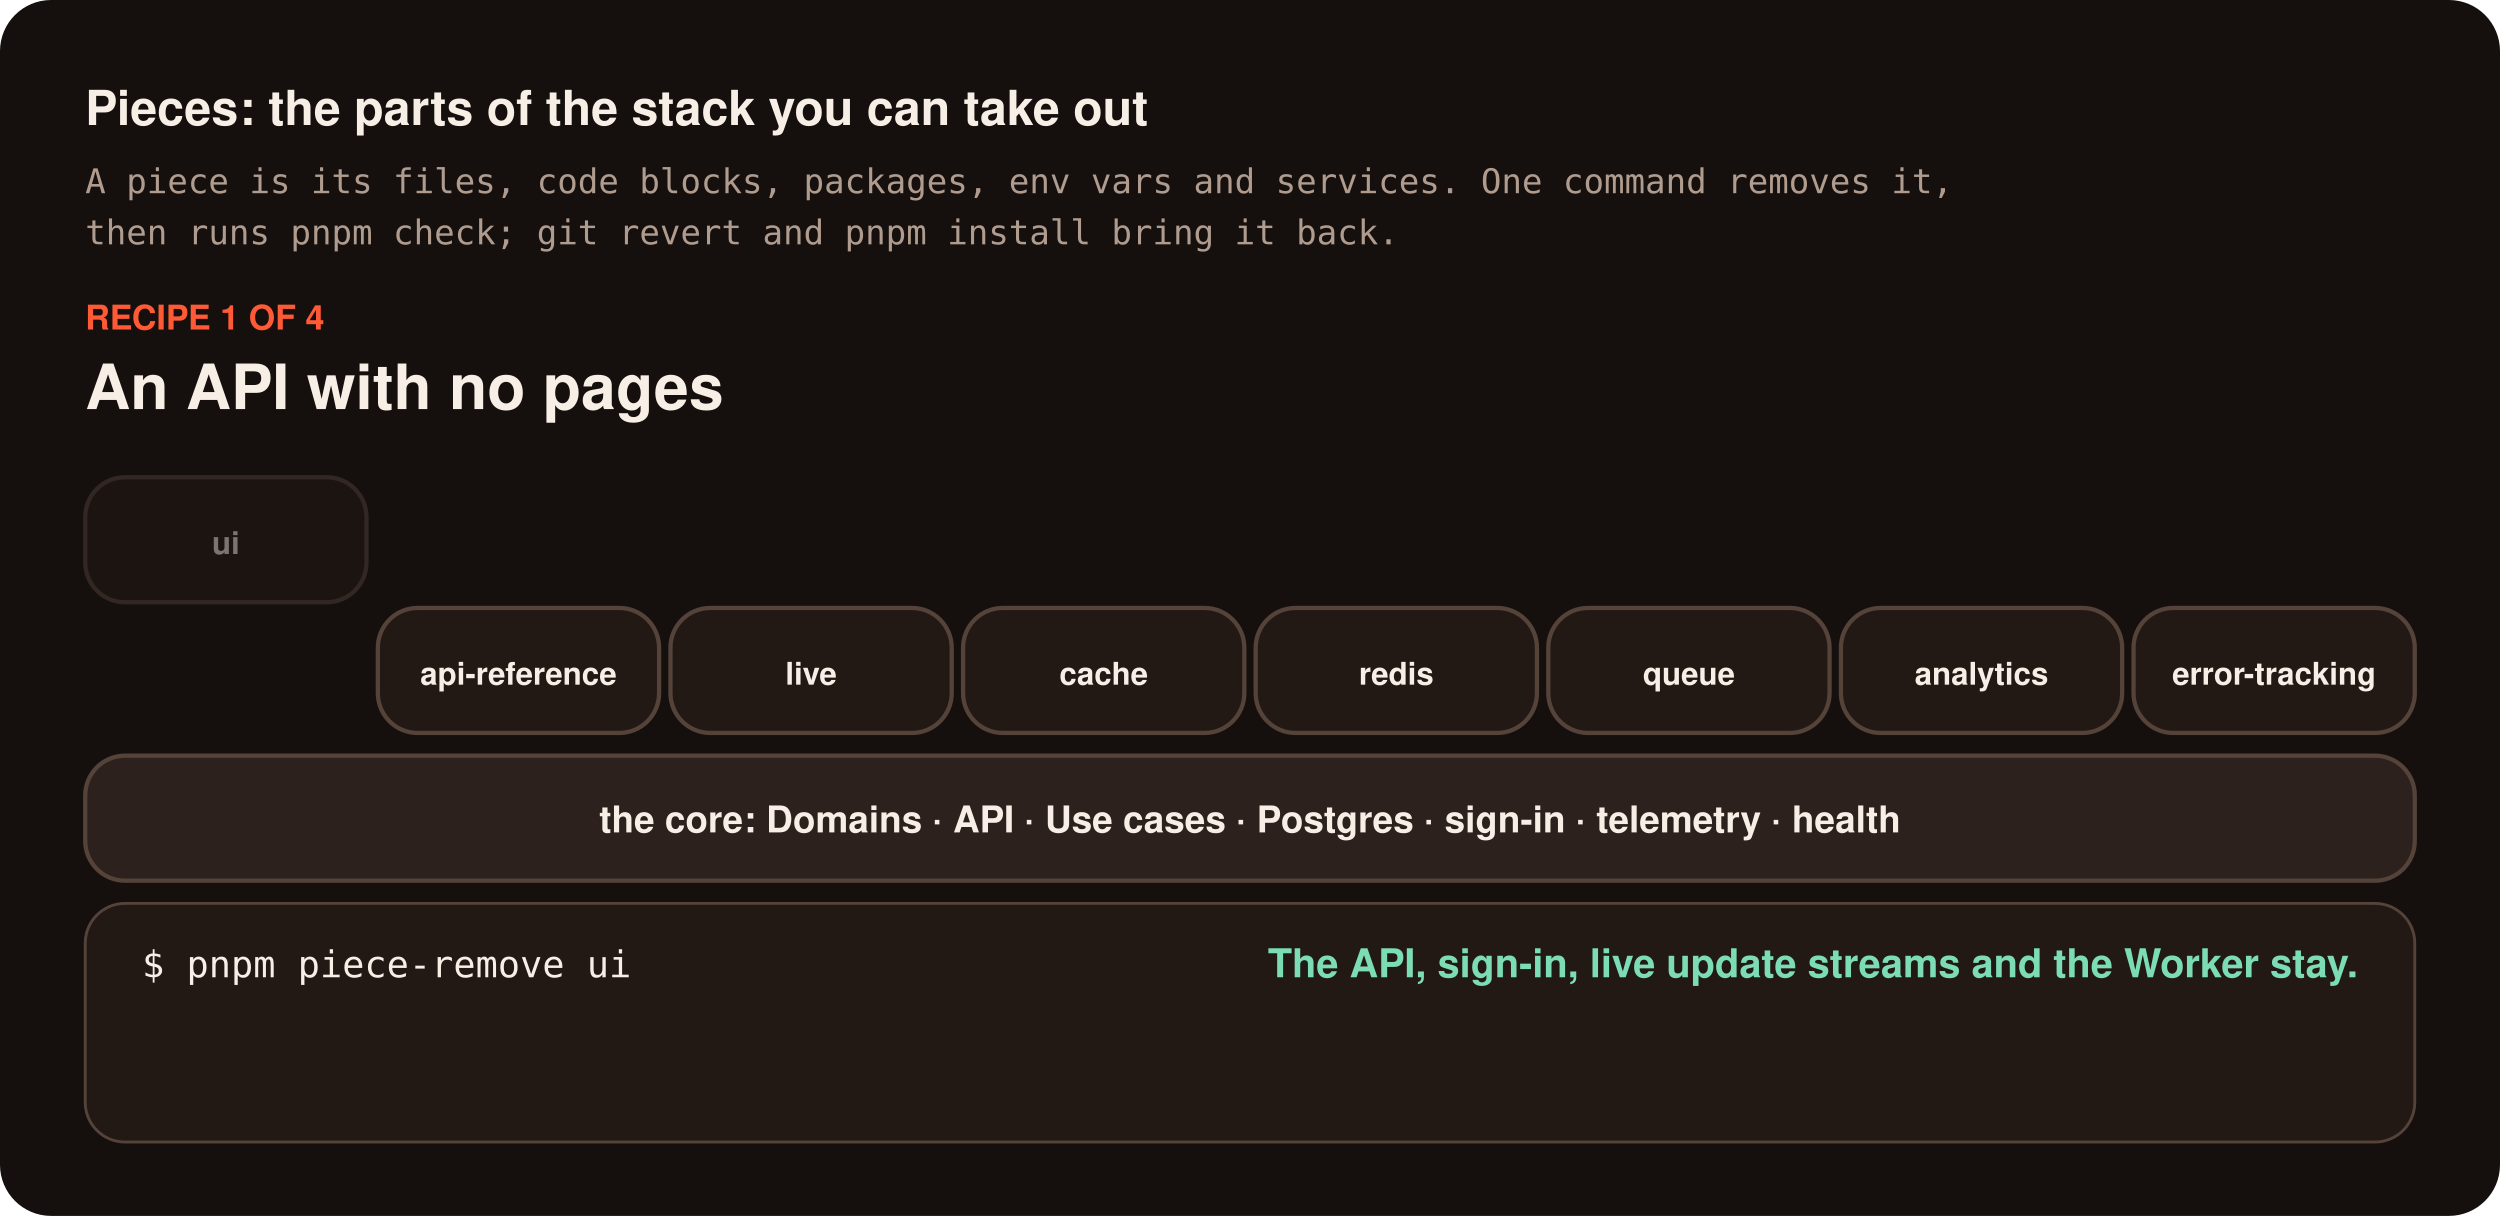
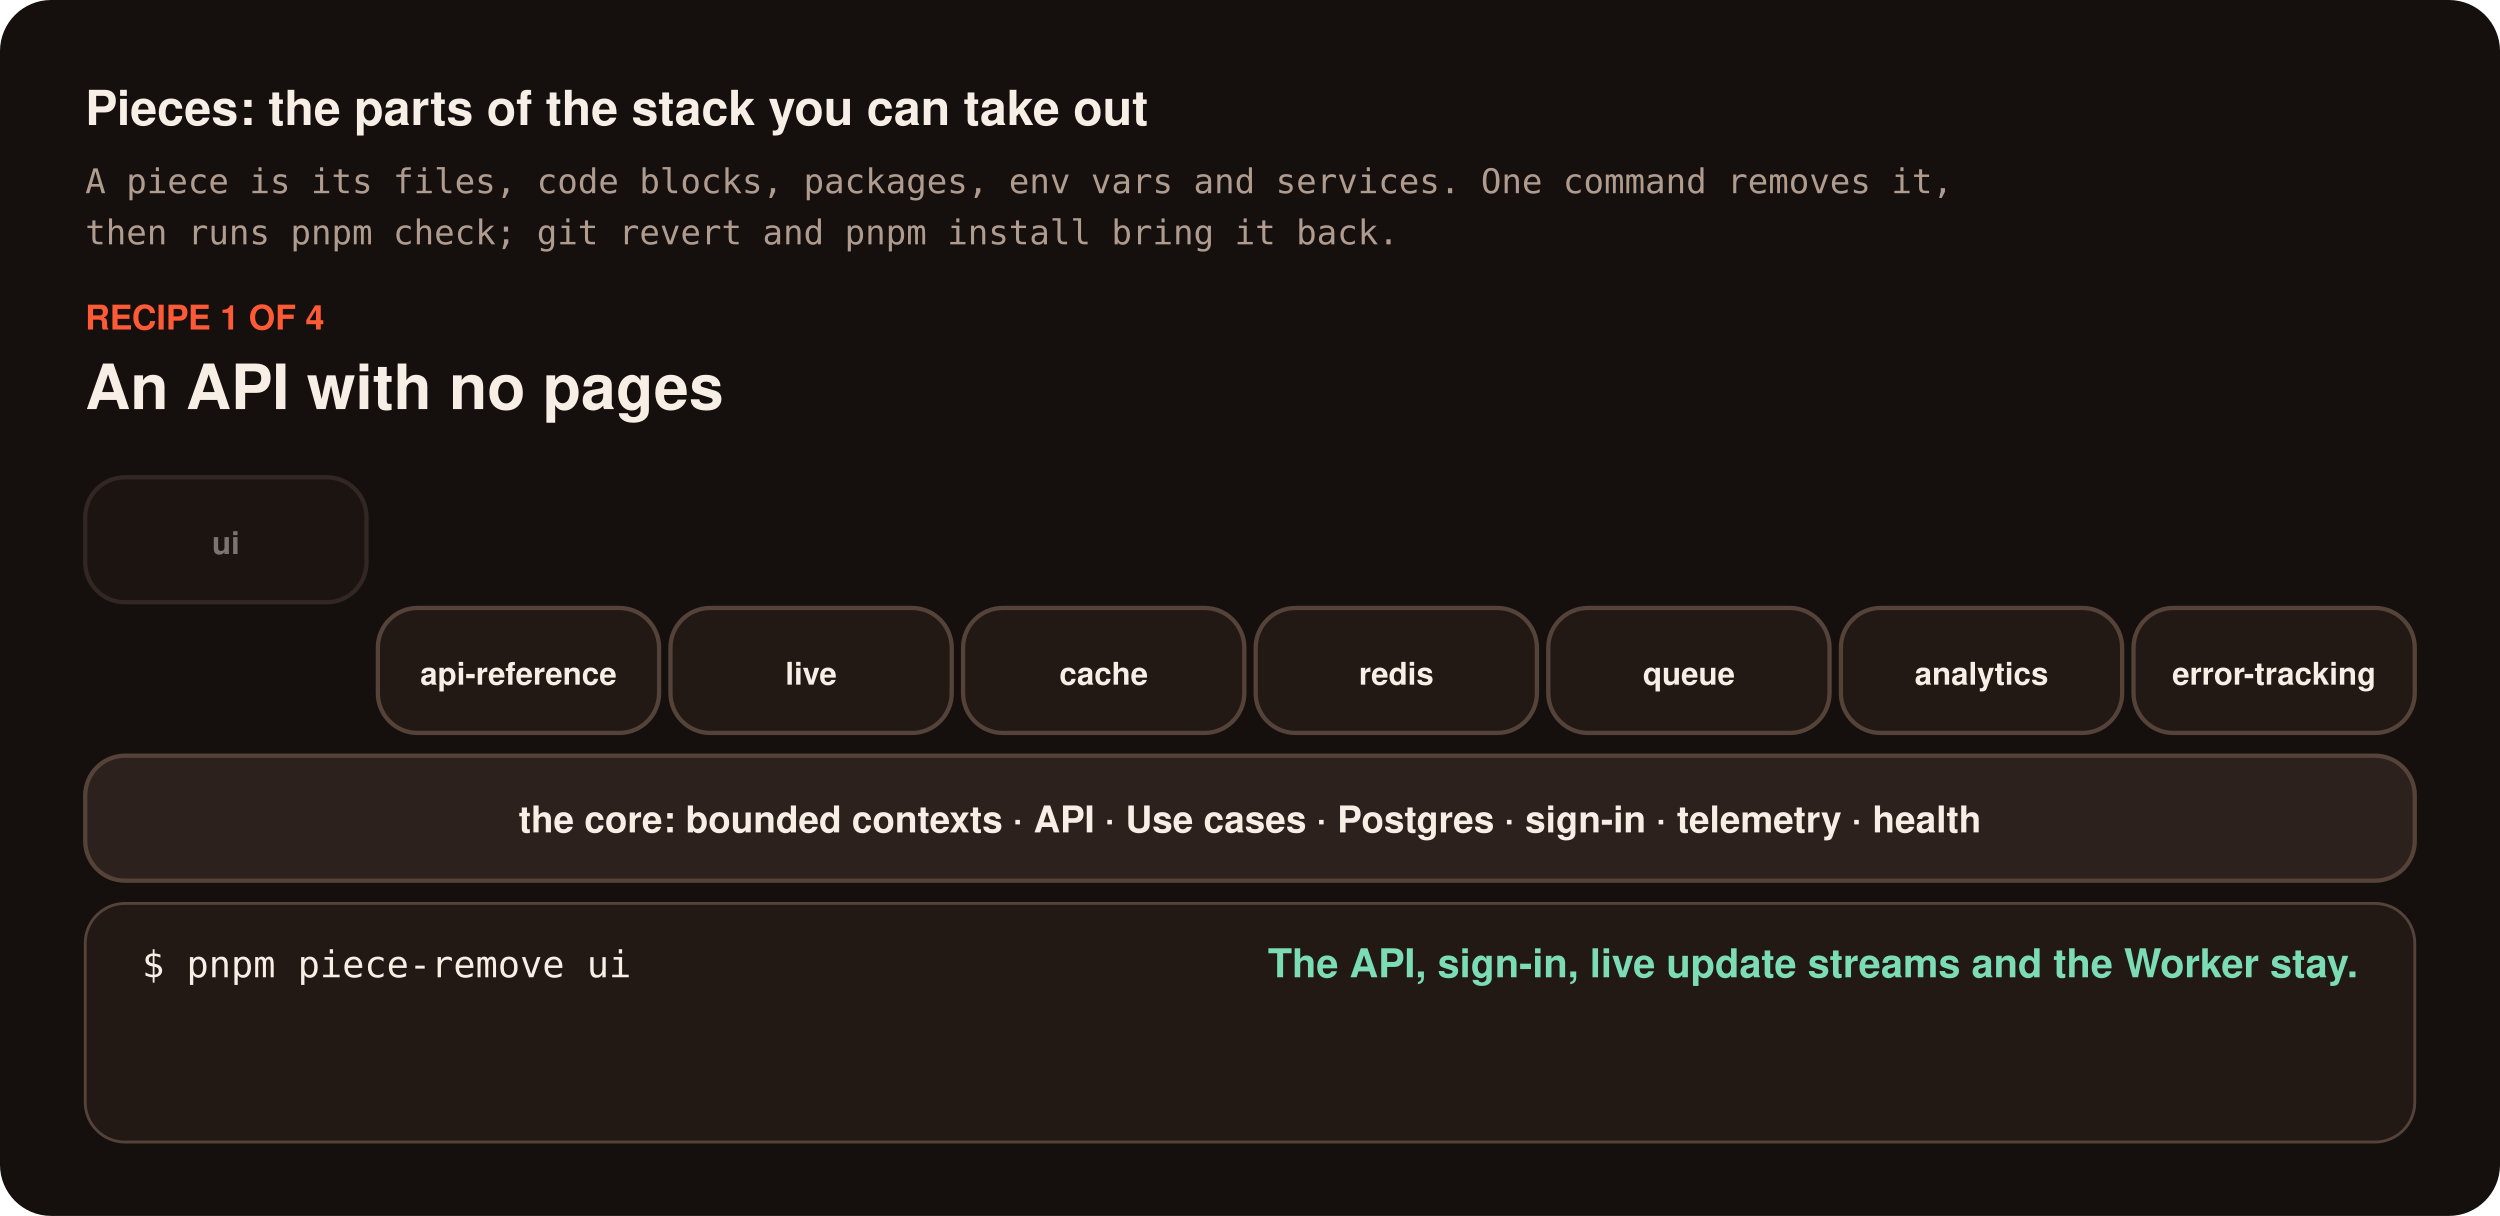
<svg xmlns="http://www.w3.org/2000/svg" viewBox="0 0 880 428" width="880" height="428" role="img" aria-label="Pieces are optional parts of the stack. Four recipes play in turn: remove the UI pages; remove live updates, the cache and Redis; remove the queue and Worker; remove analytics and error reports">
  <style>
.display{font-family:-apple-system,BlinkMacSystemFont,'Segoe UI',Helvetica,Arial,sans-serif;fill:#F7EEE6}
.mono{font-family:ui-monospace,SFMono-Regular,Menlo,Consolas,monospace;fill:#F7EEE6}
.dim{fill:#B09C8E}
.accent{fill:#FF5A36}
.ok{fill:#7BDCB5}
.fail{fill:#FF4D6D}

@media (prefers-reduced-motion: no-preference){
@keyframes lift0{0%{transform:translateY(0);opacity:1}5.83%{transform:translateY(0);opacity:1}8.33%,21.67%{transform:translateY(-46px);opacity:0.45}23.75%{transform:translateY(0);opacity:1}100%{transform:translateY(0);opacity:1}}.lift0{animation:lift0 24s ease-in-out infinite}

@keyframes lift2{0%{transform:translateY(0);opacity:1}30.83%{transform:translateY(0);opacity:1}33.33%,46.67%{transform:translateY(-46px);opacity:0.45}48.75%{transform:translateY(0);opacity:1}100%{transform:translateY(0);opacity:1}}.lift2{animation:lift2 24s ease-in-out infinite}
@keyframes lift3{0%{transform:translateY(0);opacity:1}30.83%{transform:translateY(0);opacity:1}33.33%,46.67%{transform:translateY(-46px);opacity:0.45}48.75%{transform:translateY(0);opacity:1}100%{transform:translateY(0);opacity:1}}.lift3{animation:lift3 24s ease-in-out infinite}
@keyframes lift4{0%{transform:translateY(0);opacity:1}30.83%{transform:translateY(0);opacity:1}33.33%,46.67%{transform:translateY(-46px);opacity:0.45}48.75%{transform:translateY(0);opacity:1}100%{transform:translateY(0);opacity:1}}.lift4{animation:lift4 24s ease-in-out infinite}
@keyframes lift5{0%{transform:translateY(0);opacity:1}55.83%{transform:translateY(0);opacity:1}58.33%,71.67%{transform:translateY(-46px);opacity:0.45}73.75%{transform:translateY(0);opacity:1}100%{transform:translateY(0);opacity:1}}.lift5{animation:lift5 24s ease-in-out infinite}
@keyframes lift6{0%{transform:translateY(0);opacity:1}80.83%{transform:translateY(0);opacity:1}83.33%,96.67%{transform:translateY(-46px);opacity:0.45}98.75%{transform:translateY(0);opacity:1}100%{transform:translateY(0);opacity:1}}.lift6{animation:lift6 24s ease-in-out infinite}
@keyframes lift7{0%{transform:translateY(0);opacity:1}80.83%{transform:translateY(0);opacity:1}83.33%,96.67%{transform:translateY(-46px);opacity:0.45}98.75%{transform:translateY(0);opacity:1}100%{transform:translateY(0);opacity:1}}.lift7{animation:lift7 24s ease-in-out infinite}
@keyframes scene0{0%{opacity:1}1.67%,23.33%{opacity:1}24.58%,100%{opacity:0}}.scene0{animation:scene0 24s linear infinite}
@keyframes scene1{0%,25.00%{opacity:0}26.67%,48.33%{opacity:1}49.58%,100%{opacity:0}}.scene1{animation:scene1 24s linear infinite}
@keyframes scene2{0%,50.00%{opacity:0}51.67%,73.33%{opacity:1}74.58%,100%{opacity:0}}.scene2{animation:scene2 24s linear infinite}
@keyframes scene3{0%,75.00%{opacity:0}76.67%,98.33%{opacity:1}99.58%,100%{opacity:0}}.scene3{animation:scene3 24s linear infinite}
}
@media (prefers-reduced-motion: reduce){.typed{clip-path:none}.moving{display:none}}
</style>
  <rect width="880" height="428" rx="18" fill="#15100E" />
  <text x="30" y="44" class="display" font-size="17" font-weight="700">Pieces: the parts of the stack you can take out</text>
  <text x="30" y="68" class="mono dim" font-size="12">A piece is its files, code blocks, packages, env vars and services. One command removes it,</text>
  <text x="30" y="86" class="mono dim" font-size="12">then runs pnpm check; git revert and pnpm install bring it back.</text>
  <g class="lift0" style="transform:translateY(-46px);opacity:0.45">
    <g class="">
      <rect x="30" y="214" width="99" height="44" rx="14" fill="#221915" stroke="#55433A" stroke-width="1.5" />
      <text x="79.5" y="241" text-anchor="middle" class="display" font-size="11" font-weight="600">ui</text>
    </g>
  </g>
  <g class="">
    <rect x="133" y="214" width="99" height="44" rx="14" fill="#221915" stroke="#55433A" stroke-width="1.5" />
    <text x="182.5" y="241" text-anchor="middle" class="display" font-size="11" font-weight="600">api-reference</text>
  </g>
  <g class="lift2">
    <g class="">
      <rect x="236" y="214" width="99" height="44" rx="14" fill="#221915" stroke="#55433A" stroke-width="1.5" />
      <text x="285.5" y="241" text-anchor="middle" class="display" font-size="11" font-weight="600">live</text>
    </g>
  </g>
  <g class="lift3">
    <g class="">
      <rect x="339" y="214" width="99" height="44" rx="14" fill="#221915" stroke="#55433A" stroke-width="1.5" />
      <text x="388.5" y="241" text-anchor="middle" class="display" font-size="11" font-weight="600">cache</text>
    </g>
  </g>
  <g class="lift4">
    <g class="">
      <rect x="442" y="214" width="99" height="44" rx="14" fill="#221915" stroke="#55433A" stroke-width="1.5" />
      <text x="491.5" y="241" text-anchor="middle" class="display" font-size="11" font-weight="600">redis</text>
    </g>
  </g>
  <g class="lift5">
    <g class="">
      <rect x="545" y="214" width="99" height="44" rx="14" fill="#221915" stroke="#55433A" stroke-width="1.5" />
      <text x="594.5" y="241" text-anchor="middle" class="display" font-size="11" font-weight="600">queue</text>
    </g>
  </g>
  <g class="lift6">
    <g class="">
      <rect x="648" y="214" width="99" height="44" rx="14" fill="#221915" stroke="#55433A" stroke-width="1.5" />
      <text x="697.5" y="241" text-anchor="middle" class="display" font-size="11" font-weight="600">analytics</text>
    </g>
  </g>
  <g class="lift7">
    <g class="">
      <rect x="751" y="214" width="99" height="44" rx="14" fill="#221915" stroke="#55433A" stroke-width="1.5" />
      <text x="800.5" y="241" text-anchor="middle" class="display" font-size="11" font-weight="600">error-tracking</text>
    </g>
  </g>
  <g class="">
    <rect x="30" y="266" width="820" height="44" rx="14" fill="#2C211C" stroke="#55433A" stroke-width="1.5" />
-     <text x="440" y="293" text-anchor="middle" class="display" font-size="13" font-weight="600">the core: Domains · API · Use cases · Postgres · sign-in · telemetry · health</text>
+     <text x="440" y="293" text-anchor="middle" class="display" font-size="13" font-weight="600">the core: bounded contexts · API · Use cases · Postgres · sign-in · telemetry · health</text>
  </g>
  <rect x="30" y="318" width="820" height="84" rx="14" fill="#221915" stroke="#55433A" />
  <g class="scene0">
    <text x="30" y="116" class="display accent" font-size="12" font-weight="700">RECIPE 1 OF 4</text>
    <text x="30" y="144" class="display" font-size="22" font-weight="800">An API with no pages</text>
    <text x="50" y="344" class="mono" font-size="13">$ pnpm piece-remove ui</text>
    <text x="830" y="344" text-anchor="end" class="display ok" font-size="14" font-weight="600">The API, sign-in, live update streams and the Worker stay.</text>
  </g>
  <g class="scene1" style="opacity:0">
    <text x="30" y="116" class="display accent" font-size="12" font-weight="700">RECIPE 2 OF 4</text>
    <text x="30" y="144" class="display" font-size="22" font-weight="800">No Redis to run</text>
    <text x="50" y="344" class="mono" font-size="13">$ pnpm piece-remove live</text>
    <text x="50" y="364" class="mono" font-size="13">$ pnpm piece-remove cache</text>
    <text x="50" y="384" class="mono" font-size="13">$ pnpm piece-remove redis</text>
    <text x="290" y="344" class="mono dim" font-size="12"># then commit</text>
    <text x="290" y="364" class="mono dim" font-size="12"># then commit</text>
    <text x="290" y="384" class="mono dim" font-size="12"># then commit</text>
    <text x="830" y="344" text-anchor="end" class="display ok" font-size="14" font-weight="600">Postgres is the only data store; every read goes to it.</text>
  </g>
  <g class="scene2" style="opacity:0">
    <text x="30" y="116" class="display accent" font-size="12" font-weight="700">RECIPE 3 OF 4</text>
    <text x="30" y="144" class="display" font-size="22" font-weight="800">No Worker to run</text>
    <text x="50" y="344" class="mono" font-size="13">$ pnpm piece-remove queue</text>
    <text x="830" y="344" text-anchor="end" class="display ok" font-size="14" font-weight="600">One long-running process: no Worker, Events or Schedules.</text>
  </g>
  <g class="scene3" style="opacity:0">
    <text x="30" y="116" class="display accent" font-size="12" font-weight="700">RECIPE 4 OF 4</text>
    <text x="30" y="144" class="display" font-size="22" font-weight="800">No analytics or error-report vendors</text>
    <text x="50" y="344" class="mono" font-size="13">$ pnpm piece-remove analytics</text>
    <text x="50" y="364" class="mono" font-size="13">$ pnpm piece-remove error-tracking</text>
    <text x="290" y="344" class="mono dim" font-size="12"># then commit</text>
    <text x="290" y="364" class="mono dim" font-size="12"># then commit</text>
    <text x="830" y="344" text-anchor="end" class="display ok" font-size="14" font-weight="600">No product analytics or error tracking; errors are still logged.</text>
  </g>
</svg>
